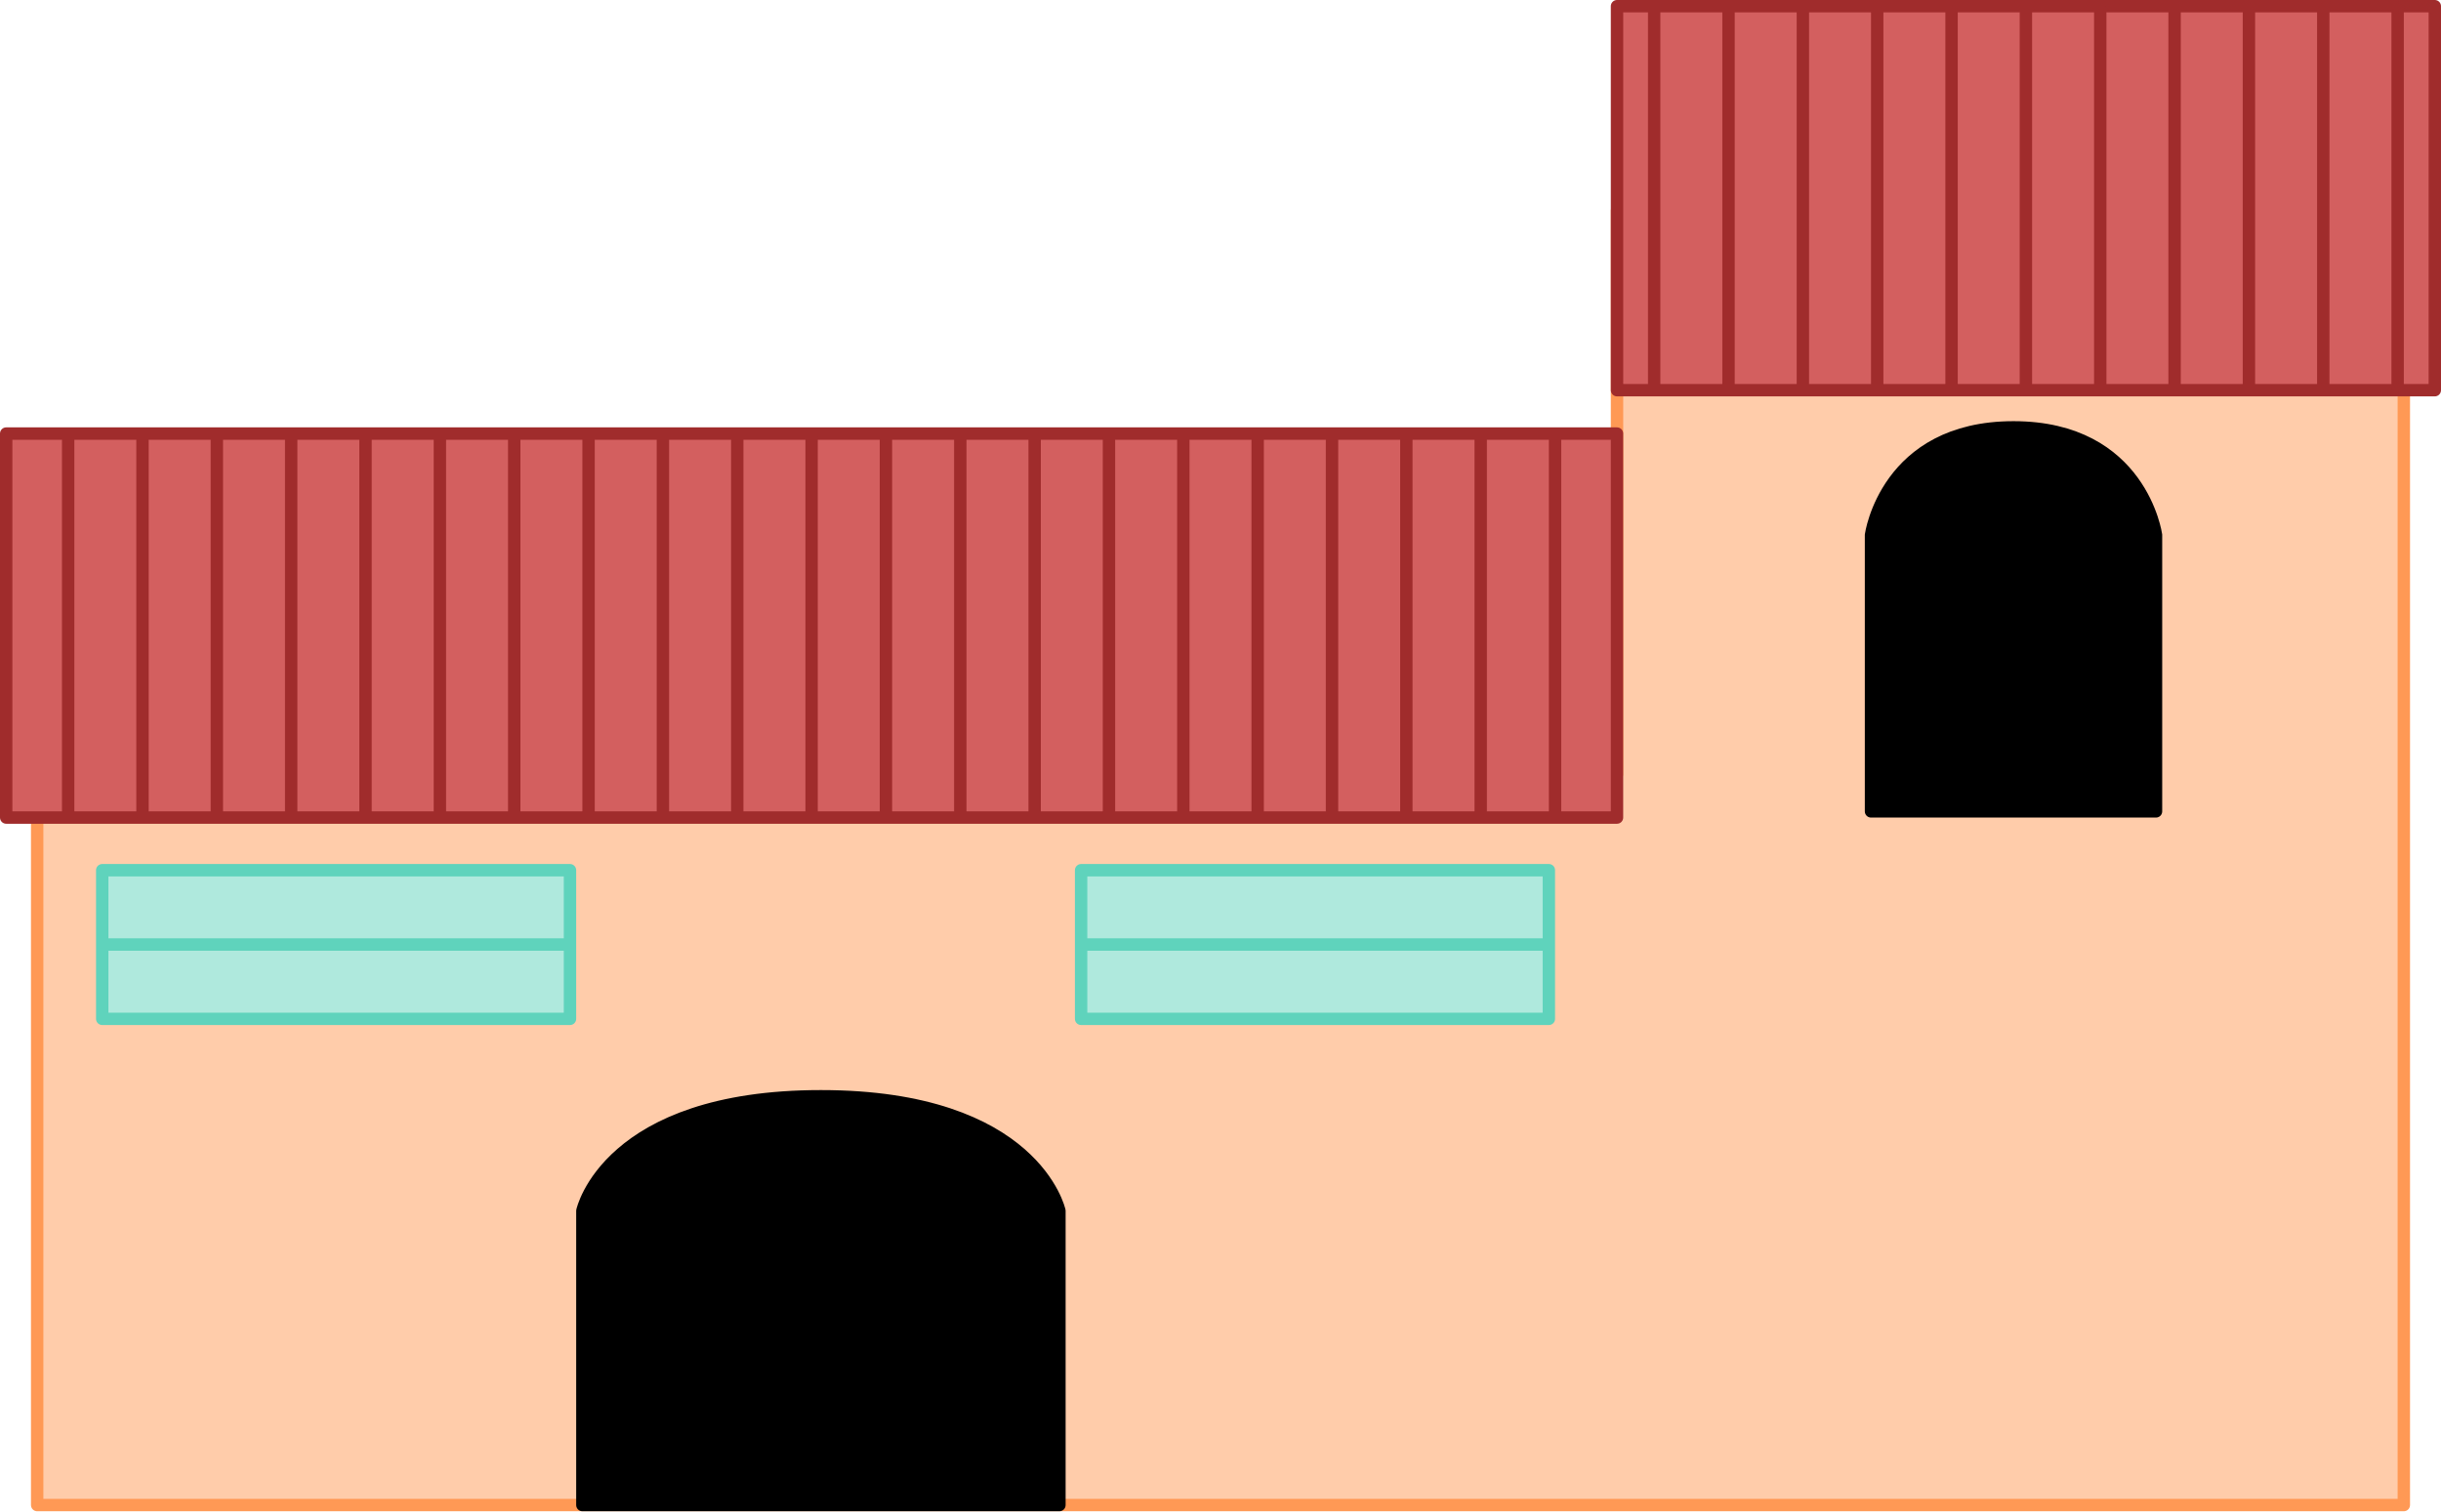
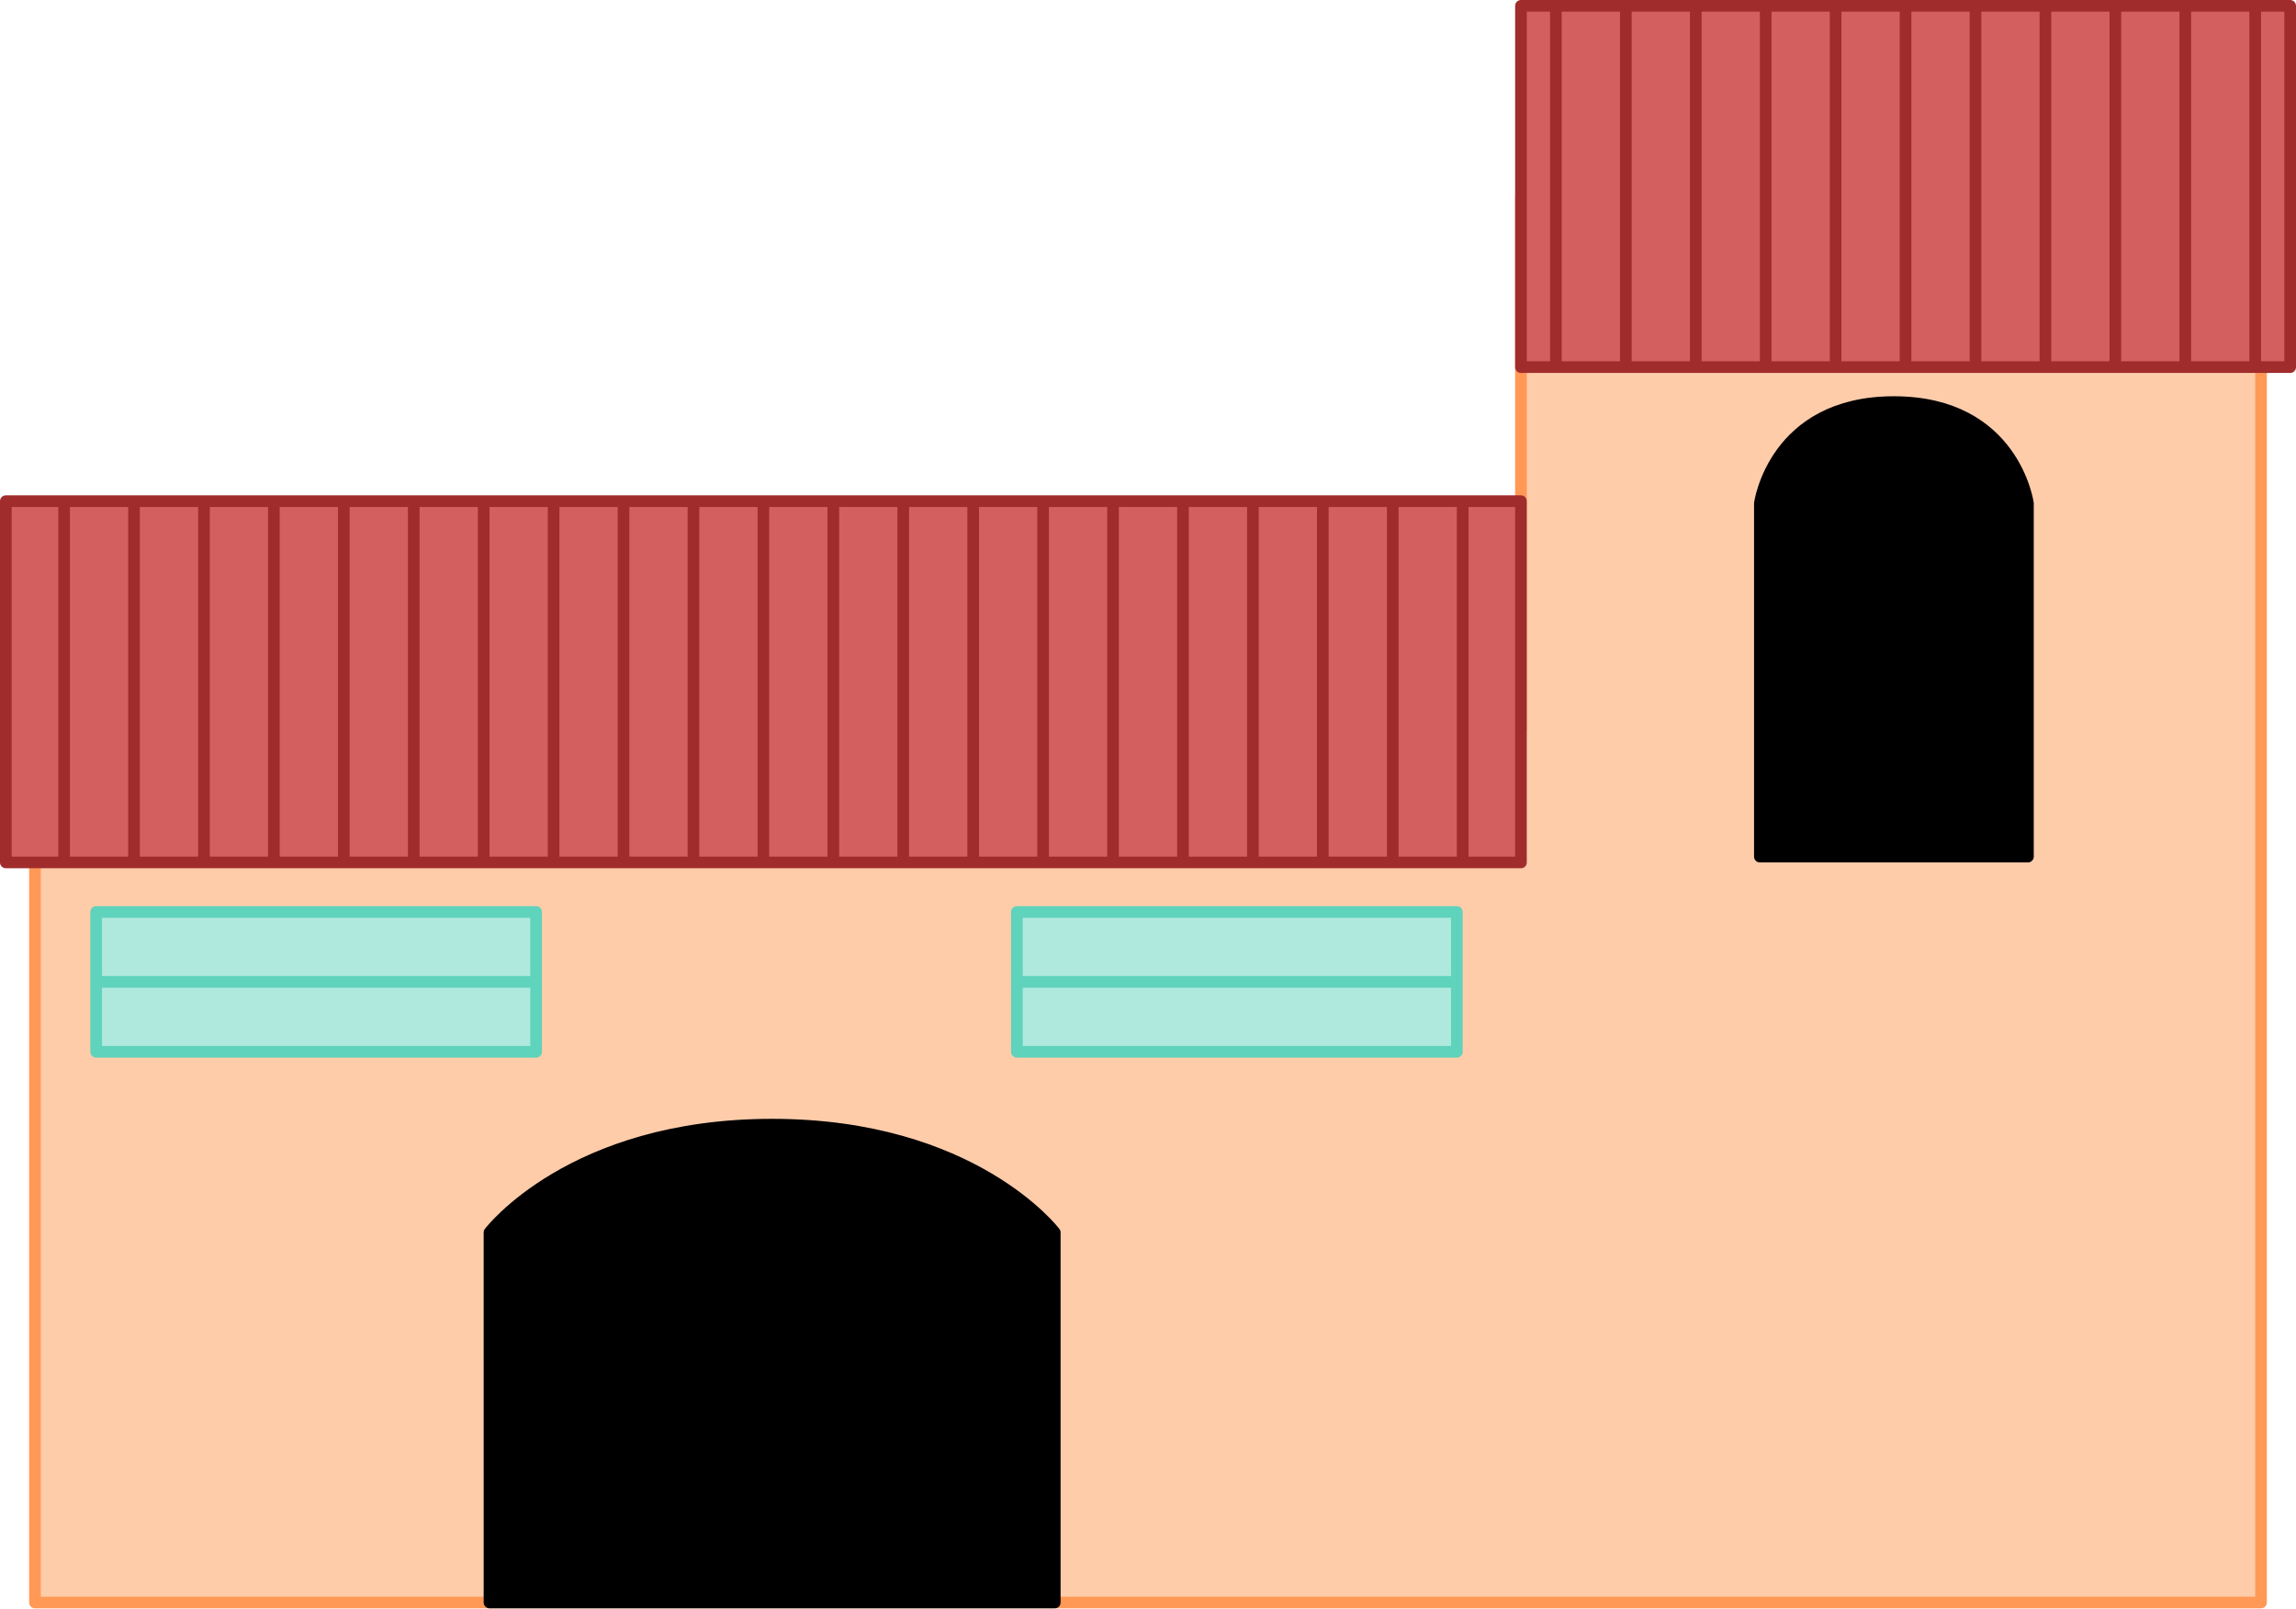
- <svg xmlns="http://www.w3.org/2000/svg" width="788" height="488" viewBox="0 0 208.492 129.117" version="1.1" id="svg8">
+ <svg xmlns="http://www.w3.org/2000/svg" width="788" height="552" viewBox="0 0 208.492 146.05" version="1.1" id="svg8">
  <defs id="defs2" />
  <g id="layer1" transform="translate(0,-167.8833)">
-     <path style="opacity:1;fill:#ffccaa;fill-opacity:1;stroke:#ff9955;stroke-width:1.058;stroke-linecap:round;stroke-linejoin:round;stroke-miterlimit:4;stroke-dasharray:none;stroke-opacity:1;paint-order:normal" d="M 3.175,234.029 H 138.113 v -48.154 h 67.204 V 296.471 H 3.175 Z" id="rect812" />
-     <rect style="opacity:1;fill:#afe9dd;fill-opacity:1;stroke:#5fd3bc;stroke-width:1.058;stroke-linecap:round;stroke-linejoin:round;stroke-miterlimit:4;stroke-dasharray:none;stroke-opacity:1;paint-order:normal" id="rect838" width="39.952" height="12.7" x="8.731" y="242.231" />
-     <rect y="242.231" x="92.34" height="12.7" width="39.952" id="rect840" style="opacity:1;fill:#afe9dd;fill-opacity:1;stroke:#5fd3bc;stroke-width:1.058;stroke-linecap:round;stroke-linejoin:round;stroke-miterlimit:4;stroke-dasharray:none;stroke-opacity:1;paint-order:normal" />
-     <rect style="opacity:1;fill:#d35f5f;fill-opacity:1;stroke:#a02c2c;stroke-width:1.058;stroke-linecap:round;stroke-linejoin:round;stroke-miterlimit:4;stroke-dasharray:none;stroke-opacity:1;paint-order:normal" id="rect844" width="137.583" height="32.808" x="0.529" y="204.925" />
-     <rect y="168.412" x="138.113" height="32.808" width="69.85" id="rect846" style="opacity:1;fill:#d35f5f;fill-opacity:1;stroke:#a02c2c;stroke-width:1.058;stroke-linecap:round;stroke-linejoin:round;stroke-miterlimit:4;stroke-dasharray:none;stroke-opacity:1;paint-order:normal" />
-     <path style="opacity:1;fill:none;fill-opacity:1;stroke:#a02c2c;stroke-width:1.058;stroke-linecap:round;stroke-linejoin:round;stroke-miterlimit:4;stroke-dasharray:none;stroke-opacity:1;paint-order:normal" d="m 5.821,205.19 v 32.279" id="path848" />
-     <path id="path850" d="m 12.171,205.19 v 32.279" style="opacity:1;fill:none;fill-opacity:1;stroke:#a02c2c;stroke-width:1.058;stroke-linecap:round;stroke-linejoin:round;stroke-miterlimit:4;stroke-dasharray:none;stroke-opacity:1;paint-order:normal" />
-     <path id="path852" d="m 18.521,205.19 v 32.279" style="opacity:1;fill:none;fill-opacity:1;stroke:#a02c2c;stroke-width:1.058;stroke-linecap:round;stroke-linejoin:round;stroke-miterlimit:4;stroke-dasharray:none;stroke-opacity:1;paint-order:normal" />
-     <path style="opacity:1;fill:none;fill-opacity:1;stroke:#a02c2c;stroke-width:1.058;stroke-linecap:round;stroke-linejoin:round;stroke-miterlimit:4;stroke-dasharray:none;stroke-opacity:1;paint-order:normal" d="m 24.871,205.19 v 32.279" id="path854" />
-     <path id="path856" d="m 31.221,205.19 v 32.279" style="opacity:1;fill:none;fill-opacity:1;stroke:#a02c2c;stroke-width:1.058;stroke-linecap:round;stroke-linejoin:round;stroke-miterlimit:4;stroke-dasharray:none;stroke-opacity:1;paint-order:normal" />
-     <path style="opacity:1;fill:none;fill-opacity:1;stroke:#a02c2c;stroke-width:1.058;stroke-linecap:round;stroke-linejoin:round;stroke-miterlimit:4;stroke-dasharray:none;stroke-opacity:1;paint-order:normal" d="m 37.571,205.19 v 32.279" id="path858" />
-     <path style="opacity:1;fill:none;fill-opacity:1;stroke:#a02c2c;stroke-width:1.058;stroke-linecap:round;stroke-linejoin:round;stroke-miterlimit:4;stroke-dasharray:none;stroke-opacity:1;paint-order:normal" d="m 43.921,205.19 v 32.279" id="path860" />
-     <path id="path862" d="m 50.271,205.19 v 32.279" style="opacity:1;fill:none;fill-opacity:1;stroke:#a02c2c;stroke-width:1.058;stroke-linecap:round;stroke-linejoin:round;stroke-miterlimit:4;stroke-dasharray:none;stroke-opacity:1;paint-order:normal" />
-     <path id="path864" d="m 56.621,205.19 v 32.279" style="opacity:1;fill:none;fill-opacity:1;stroke:#a02c2c;stroke-width:1.058;stroke-linecap:round;stroke-linejoin:round;stroke-miterlimit:4;stroke-dasharray:none;stroke-opacity:1;paint-order:normal" />
-     <path style="opacity:1;fill:none;fill-opacity:1;stroke:#a02c2c;stroke-width:1.058;stroke-linecap:round;stroke-linejoin:round;stroke-miterlimit:4;stroke-dasharray:none;stroke-opacity:1;paint-order:normal" d="m 62.971,205.19 v 32.279" id="path866" />
-     <path style="opacity:1;fill:none;fill-opacity:1;stroke:#a02c2c;stroke-width:1.058;stroke-linecap:round;stroke-linejoin:round;stroke-miterlimit:4;stroke-dasharray:none;stroke-opacity:1;paint-order:normal" d="m 69.321,205.19 v 32.279" id="path868" />
-     <path id="path870" d="m 75.671,205.19 v 32.279" style="opacity:1;fill:none;fill-opacity:1;stroke:#a02c2c;stroke-width:1.058;stroke-linecap:round;stroke-linejoin:round;stroke-miterlimit:4;stroke-dasharray:none;stroke-opacity:1;paint-order:normal" />
-     <path style="opacity:1;fill:none;fill-opacity:1;stroke:#a02c2c;stroke-width:1.058;stroke-linecap:round;stroke-linejoin:round;stroke-miterlimit:4;stroke-dasharray:none;stroke-opacity:1;paint-order:normal" d="m 82.021,205.19 v 32.279" id="path872" />
-     <path id="path874" d="m 88.371,205.19 v 32.279" style="opacity:1;fill:none;fill-opacity:1;stroke:#a02c2c;stroke-width:1.058;stroke-linecap:round;stroke-linejoin:round;stroke-miterlimit:4;stroke-dasharray:none;stroke-opacity:1;paint-order:normal" />
-     <path id="path876" d="m 94.721,205.19 v 32.279" style="opacity:1;fill:none;fill-opacity:1;stroke:#a02c2c;stroke-width:1.058;stroke-linecap:round;stroke-linejoin:round;stroke-miterlimit:4;stroke-dasharray:none;stroke-opacity:1;paint-order:normal" />
-     <path style="opacity:1;fill:none;fill-opacity:1;stroke:#a02c2c;stroke-width:1.058;stroke-linecap:round;stroke-linejoin:round;stroke-miterlimit:4;stroke-dasharray:none;stroke-opacity:1;paint-order:normal" d="m 101.071,205.19 v 32.279" id="path878" />
-     <path id="path880" d="m 107.421,205.19 v 32.279" style="opacity:1;fill:none;fill-opacity:1;stroke:#a02c2c;stroke-width:1.058;stroke-linecap:round;stroke-linejoin:round;stroke-miterlimit:4;stroke-dasharray:none;stroke-opacity:1;paint-order:normal" />
-     <path style="opacity:1;fill:none;fill-opacity:1;stroke:#a02c2c;stroke-width:1.058;stroke-linecap:round;stroke-linejoin:round;stroke-miterlimit:4;stroke-dasharray:none;stroke-opacity:1;paint-order:normal" d="m 113.771,205.19 v 32.279" id="path882" />
-     <path id="path884" d="m 120.121,205.19 v 32.279" style="opacity:1;fill:none;fill-opacity:1;stroke:#a02c2c;stroke-width:1.058;stroke-linecap:round;stroke-linejoin:round;stroke-miterlimit:4;stroke-dasharray:none;stroke-opacity:1;paint-order:normal" />
-     <path style="opacity:1;fill:none;fill-opacity:1;stroke:#a02c2c;stroke-width:1.058;stroke-linecap:round;stroke-linejoin:round;stroke-miterlimit:4;stroke-dasharray:none;stroke-opacity:1;paint-order:normal" d="m 126.471,205.19 v 32.279" id="path886" />
-     <path style="opacity:1;fill:none;fill-opacity:1;stroke:#a02c2c;stroke-width:1.058;stroke-linecap:round;stroke-linejoin:round;stroke-miterlimit:4;stroke-dasharray:none;stroke-opacity:1;paint-order:normal" d="m 132.821,205.19 v 32.279" id="path888" />
+     <path style="opacity:1;fill:#ffccaa;fill-opacity:1;stroke:#ff9955;stroke-width:1.058;stroke-linecap:round;stroke-linejoin:round;stroke-miterlimit:4;stroke-dasharray:none;stroke-opacity:1;paint-order:normal" d="M 3.175,234.029 H 138.113 V 185.875 h 67.204 V 313.404 H 3.175 Z" id="rect812" />
+     <rect style="opacity:1;fill:#afe9dd;fill-opacity:1;stroke:#5fd3bc;stroke-width:1.058;stroke-linecap:round;stroke-linejoin:round;stroke-miterlimit:4;stroke-dasharray:none;stroke-opacity:1;paint-order:normal" id="rect838" width="39.952" height="12.7" x="8.731" y="250.698" />
+     <rect y="250.698" x="92.34" height="12.7" width="39.952" id="rect840" style="opacity:1;fill:#afe9dd;fill-opacity:1;stroke:#5fd3bc;stroke-width:1.058;stroke-linecap:round;stroke-linejoin:round;stroke-miterlimit:4;stroke-dasharray:none;stroke-opacity:1;paint-order:normal" />
+     <rect style="opacity:1;fill:#d35f5f;fill-opacity:1;stroke:#a02c2c;stroke-width:1.058;stroke-linecap:round;stroke-linejoin:round;stroke-miterlimit:4;stroke-dasharray:none;stroke-opacity:1;paint-order:normal" id="rect844" width="137.583" height="32.808" x="0.529" y="213.392" />
+     <rect y="168.413" x="138.113" height="32.808" width="69.85" id="rect846" style="opacity:1;fill:#d35f5f;fill-opacity:1;stroke:#a02c2c;stroke-width:1.058;stroke-linecap:round;stroke-linejoin:round;stroke-miterlimit:4;stroke-dasharray:none;stroke-opacity:1;paint-order:normal" />
+     <path style="opacity:1;fill:none;fill-opacity:1;stroke:#a02c2c;stroke-width:1.058;stroke-linecap:round;stroke-linejoin:round;stroke-miterlimit:4;stroke-dasharray:none;stroke-opacity:1;paint-order:normal" d="m 5.821,213.656 v 32.279" id="path848" />
+     <path id="path850" d="m 12.171,213.656 v 32.279" style="opacity:1;fill:none;fill-opacity:1;stroke:#a02c2c;stroke-width:1.058;stroke-linecap:round;stroke-linejoin:round;stroke-miterlimit:4;stroke-dasharray:none;stroke-opacity:1;paint-order:normal" />
+     <path id="path852" d="m 18.521,213.656 v 32.279" style="opacity:1;fill:none;fill-opacity:1;stroke:#a02c2c;stroke-width:1.058;stroke-linecap:round;stroke-linejoin:round;stroke-miterlimit:4;stroke-dasharray:none;stroke-opacity:1;paint-order:normal" />
+     <path style="opacity:1;fill:none;fill-opacity:1;stroke:#a02c2c;stroke-width:1.058;stroke-linecap:round;stroke-linejoin:round;stroke-miterlimit:4;stroke-dasharray:none;stroke-opacity:1;paint-order:normal" d="m 24.871,213.656 v 32.279" id="path854" />
+     <path id="path856" d="m 31.221,213.656 v 32.279" style="opacity:1;fill:none;fill-opacity:1;stroke:#a02c2c;stroke-width:1.058;stroke-linecap:round;stroke-linejoin:round;stroke-miterlimit:4;stroke-dasharray:none;stroke-opacity:1;paint-order:normal" />
+     <path style="opacity:1;fill:none;fill-opacity:1;stroke:#a02c2c;stroke-width:1.058;stroke-linecap:round;stroke-linejoin:round;stroke-miterlimit:4;stroke-dasharray:none;stroke-opacity:1;paint-order:normal" d="m 37.571,213.656 v 32.279" id="path858" />
+     <path style="opacity:1;fill:none;fill-opacity:1;stroke:#a02c2c;stroke-width:1.058;stroke-linecap:round;stroke-linejoin:round;stroke-miterlimit:4;stroke-dasharray:none;stroke-opacity:1;paint-order:normal" d="m 43.921,213.656 v 32.279" id="path860" />
+     <path id="path862" d="m 50.271,213.656 v 32.279" style="opacity:1;fill:none;fill-opacity:1;stroke:#a02c2c;stroke-width:1.058;stroke-linecap:round;stroke-linejoin:round;stroke-miterlimit:4;stroke-dasharray:none;stroke-opacity:1;paint-order:normal" />
+     <path id="path864" d="m 56.621,213.656 v 32.279" style="opacity:1;fill:none;fill-opacity:1;stroke:#a02c2c;stroke-width:1.058;stroke-linecap:round;stroke-linejoin:round;stroke-miterlimit:4;stroke-dasharray:none;stroke-opacity:1;paint-order:normal" />
+     <path style="opacity:1;fill:none;fill-opacity:1;stroke:#a02c2c;stroke-width:1.058;stroke-linecap:round;stroke-linejoin:round;stroke-miterlimit:4;stroke-dasharray:none;stroke-opacity:1;paint-order:normal" d="m 62.971,213.656 v 32.279" id="path866" />
+     <path style="opacity:1;fill:none;fill-opacity:1;stroke:#a02c2c;stroke-width:1.058;stroke-linecap:round;stroke-linejoin:round;stroke-miterlimit:4;stroke-dasharray:none;stroke-opacity:1;paint-order:normal" d="m 69.321,213.656 v 32.279" id="path868" />
+     <path id="path870" d="m 75.671,213.656 v 32.279" style="opacity:1;fill:none;fill-opacity:1;stroke:#a02c2c;stroke-width:1.058;stroke-linecap:round;stroke-linejoin:round;stroke-miterlimit:4;stroke-dasharray:none;stroke-opacity:1;paint-order:normal" />
+     <path style="opacity:1;fill:none;fill-opacity:1;stroke:#a02c2c;stroke-width:1.058;stroke-linecap:round;stroke-linejoin:round;stroke-miterlimit:4;stroke-dasharray:none;stroke-opacity:1;paint-order:normal" d="m 82.021,213.656 v 32.279" id="path872" />
+     <path id="path874" d="m 88.371,213.656 v 32.279" style="opacity:1;fill:none;fill-opacity:1;stroke:#a02c2c;stroke-width:1.058;stroke-linecap:round;stroke-linejoin:round;stroke-miterlimit:4;stroke-dasharray:none;stroke-opacity:1;paint-order:normal" />
+     <path id="path876" d="m 94.721,213.656 v 32.279" style="opacity:1;fill:none;fill-opacity:1;stroke:#a02c2c;stroke-width:1.058;stroke-linecap:round;stroke-linejoin:round;stroke-miterlimit:4;stroke-dasharray:none;stroke-opacity:1;paint-order:normal" />
+     <path style="opacity:1;fill:none;fill-opacity:1;stroke:#a02c2c;stroke-width:1.058;stroke-linecap:round;stroke-linejoin:round;stroke-miterlimit:4;stroke-dasharray:none;stroke-opacity:1;paint-order:normal" d="m 101.071,213.656 v 32.279" id="path878" />
+     <path id="path880" d="m 107.421,213.656 v 32.279" style="opacity:1;fill:none;fill-opacity:1;stroke:#a02c2c;stroke-width:1.058;stroke-linecap:round;stroke-linejoin:round;stroke-miterlimit:4;stroke-dasharray:none;stroke-opacity:1;paint-order:normal" />
+     <path style="opacity:1;fill:none;fill-opacity:1;stroke:#a02c2c;stroke-width:1.058;stroke-linecap:round;stroke-linejoin:round;stroke-miterlimit:4;stroke-dasharray:none;stroke-opacity:1;paint-order:normal" d="m 113.771,213.656 v 32.279" id="path882" />
+     <path id="path884" d="m 120.121,213.656 v 32.279" style="opacity:1;fill:none;fill-opacity:1;stroke:#a02c2c;stroke-width:1.058;stroke-linecap:round;stroke-linejoin:round;stroke-miterlimit:4;stroke-dasharray:none;stroke-opacity:1;paint-order:normal" />
+     <path style="opacity:1;fill:none;fill-opacity:1;stroke:#a02c2c;stroke-width:1.058;stroke-linecap:round;stroke-linejoin:round;stroke-miterlimit:4;stroke-dasharray:none;stroke-opacity:1;paint-order:normal" d="m 126.471,213.656 v 32.279" id="path886" />
+     <path style="opacity:1;fill:none;fill-opacity:1;stroke:#a02c2c;stroke-width:1.058;stroke-linecap:round;stroke-linejoin:round;stroke-miterlimit:4;stroke-dasharray:none;stroke-opacity:1;paint-order:normal" d="m 132.821,213.656 v 32.279" id="path888" />
    <path id="path892" d="m 141.287,168.677 v 32.279" style="opacity:1;fill:none;fill-opacity:1;stroke:#a02c2c;stroke-width:1.058;stroke-linecap:round;stroke-linejoin:round;stroke-miterlimit:4;stroke-dasharray:none;stroke-opacity:1;paint-order:normal" />
    <path style="opacity:1;fill:none;fill-opacity:1;stroke:#a02c2c;stroke-width:1.058;stroke-linecap:round;stroke-linejoin:round;stroke-miterlimit:4;stroke-dasharray:none;stroke-opacity:1;paint-order:normal" d="m 147.637,168.677 v 32.279" id="path894" />
    <path style="opacity:1;fill:none;fill-opacity:1;stroke:#a02c2c;stroke-width:1.058;stroke-linecap:round;stroke-linejoin:round;stroke-miterlimit:4;stroke-dasharray:none;stroke-opacity:1;paint-order:normal" d="m 153.987,168.677 v 32.279" id="path896" />
    <path id="path898" d="m 160.337,168.677 v 32.279" style="opacity:1;fill:none;fill-opacity:1;stroke:#a02c2c;stroke-width:1.058;stroke-linecap:round;stroke-linejoin:round;stroke-miterlimit:4;stroke-dasharray:none;stroke-opacity:1;paint-order:normal" />
    <path style="opacity:1;fill:none;fill-opacity:1;stroke:#a02c2c;stroke-width:1.058;stroke-linecap:round;stroke-linejoin:round;stroke-miterlimit:4;stroke-dasharray:none;stroke-opacity:1;paint-order:normal" d="m 166.687,168.677 v 32.279" id="path900" />
    <path id="path902" d="m 173.037,168.677 v 32.279" style="opacity:1;fill:none;fill-opacity:1;stroke:#a02c2c;stroke-width:1.058;stroke-linecap:round;stroke-linejoin:round;stroke-miterlimit:4;stroke-dasharray:none;stroke-opacity:1;paint-order:normal" />
    <path id="path904" d="m 179.387,168.677 v 32.279" style="opacity:1;fill:none;fill-opacity:1;stroke:#a02c2c;stroke-width:1.058;stroke-linecap:round;stroke-linejoin:round;stroke-miterlimit:4;stroke-dasharray:none;stroke-opacity:1;paint-order:normal" />
    <path style="opacity:1;fill:none;fill-opacity:1;stroke:#a02c2c;stroke-width:1.058;stroke-linecap:round;stroke-linejoin:round;stroke-miterlimit:4;stroke-dasharray:none;stroke-opacity:1;paint-order:normal" d="m 185.737,168.677 v 32.279" id="path906" />
    <path style="opacity:1;fill:none;fill-opacity:1;stroke:#a02c2c;stroke-width:1.058;stroke-linecap:round;stroke-linejoin:round;stroke-miterlimit:4;stroke-dasharray:none;stroke-opacity:1;paint-order:normal" d="m 192.087,168.677 v 32.279" id="path908" />
    <path id="path910" d="m 198.437,168.677 v 32.279" style="opacity:1;fill:none;fill-opacity:1;stroke:#a02c2c;stroke-width:1.058;stroke-linecap:round;stroke-linejoin:round;stroke-miterlimit:4;stroke-dasharray:none;stroke-opacity:1;paint-order:normal" />
    <path id="path912" d="m 204.787,168.677 v 32.279" style="opacity:1;fill:none;fill-opacity:1;stroke:#a02c2c;stroke-width:1.058;stroke-linecap:round;stroke-linejoin:round;stroke-miterlimit:4;stroke-dasharray:none;stroke-opacity:1;paint-order:normal" />
-     <path style="opacity:1;fill:#afe9dd;fill-opacity:1;stroke:#5fd3bc;stroke-width:1.058;stroke-linecap:round;stroke-linejoin:round;stroke-miterlimit:4;stroke-dasharray:none;stroke-opacity:1;paint-order:normal" d="M 8.996,248.581 H 48.419" id="path916" />
-     <path id="path918" d="M 92.604,248.581 H 132.027" style="opacity:1;fill:#afe9dd;fill-opacity:1;stroke:#5fd3bc;stroke-width:1.058;stroke-linecap:round;stroke-linejoin:round;stroke-miterlimit:4;stroke-dasharray:none;stroke-opacity:1;paint-order:normal" />
-     <path style="opacity:1;fill:#000000;fill-opacity:1;stroke:#000000;stroke-width:1.058;stroke-linecap:round;stroke-linejoin:round;stroke-miterlimit:4;stroke-dasharray:none;stroke-opacity:1;paint-order:normal" d="m 49.742,296.471 h 40.746 v -25.135 c 0,0 -2.117,-9.79 -20.373,-9.79 -18.256,0 -20.373,9.79 -20.373,9.79 z" id="path920" />
-     <path id="path885" d="M 159.808,237.204 H 184.15 V 213.592 c 0,0 -1.265,-9.196 -12.171,-9.196 -10.906,0 -12.171,9.196 -12.171,9.196 z" style="opacity:1;fill:#000000;fill-opacity:1;stroke:#000000;stroke-width:1.058;stroke-linecap:round;stroke-linejoin:round;stroke-miterlimit:4;stroke-dasharray:none;stroke-opacity:1;paint-order:normal" />
+     <path style="opacity:1;fill:#afe9dd;fill-opacity:1;stroke:#5fd3bc;stroke-width:1.058;stroke-linecap:round;stroke-linejoin:round;stroke-miterlimit:4;stroke-dasharray:none;stroke-opacity:1;paint-order:normal" d="M 8.996,257.048 H 48.419" id="path916" />
+     <path id="path918" d="M 92.604,257.048 H 132.027" style="opacity:1;fill:#afe9dd;fill-opacity:1;stroke:#5fd3bc;stroke-width:1.058;stroke-linecap:round;stroke-linejoin:round;stroke-miterlimit:4;stroke-dasharray:none;stroke-opacity:1;paint-order:normal" />
+     <path style="opacity:1;fill:#000000;fill-opacity:1;stroke:#000000;stroke-width:1.058;stroke-linecap:round;stroke-linejoin:round;stroke-miterlimit:4;stroke-dasharray:none;stroke-opacity:1;paint-order:normal" d="m 44.45,313.404 h 51.329 v -33.602 c 0,0 -7.408,-9.79 -25.665,-9.79 -18.256,0 -25.665,9.79 -25.665,9.79 z" id="path920" />
+     <path id="path885" d="M 159.808,245.671 H 184.15 v -32.079 c 0,0 -1.265,-9.196 -12.171,-9.196 -10.906,0 -12.171,9.196 -12.171,9.196 z" style="opacity:1;fill:#000000;fill-opacity:1;stroke:#000000;stroke-width:1.058;stroke-linecap:round;stroke-linejoin:round;stroke-miterlimit:4;stroke-dasharray:none;stroke-opacity:1;paint-order:normal" />
  </g>
</svg>
